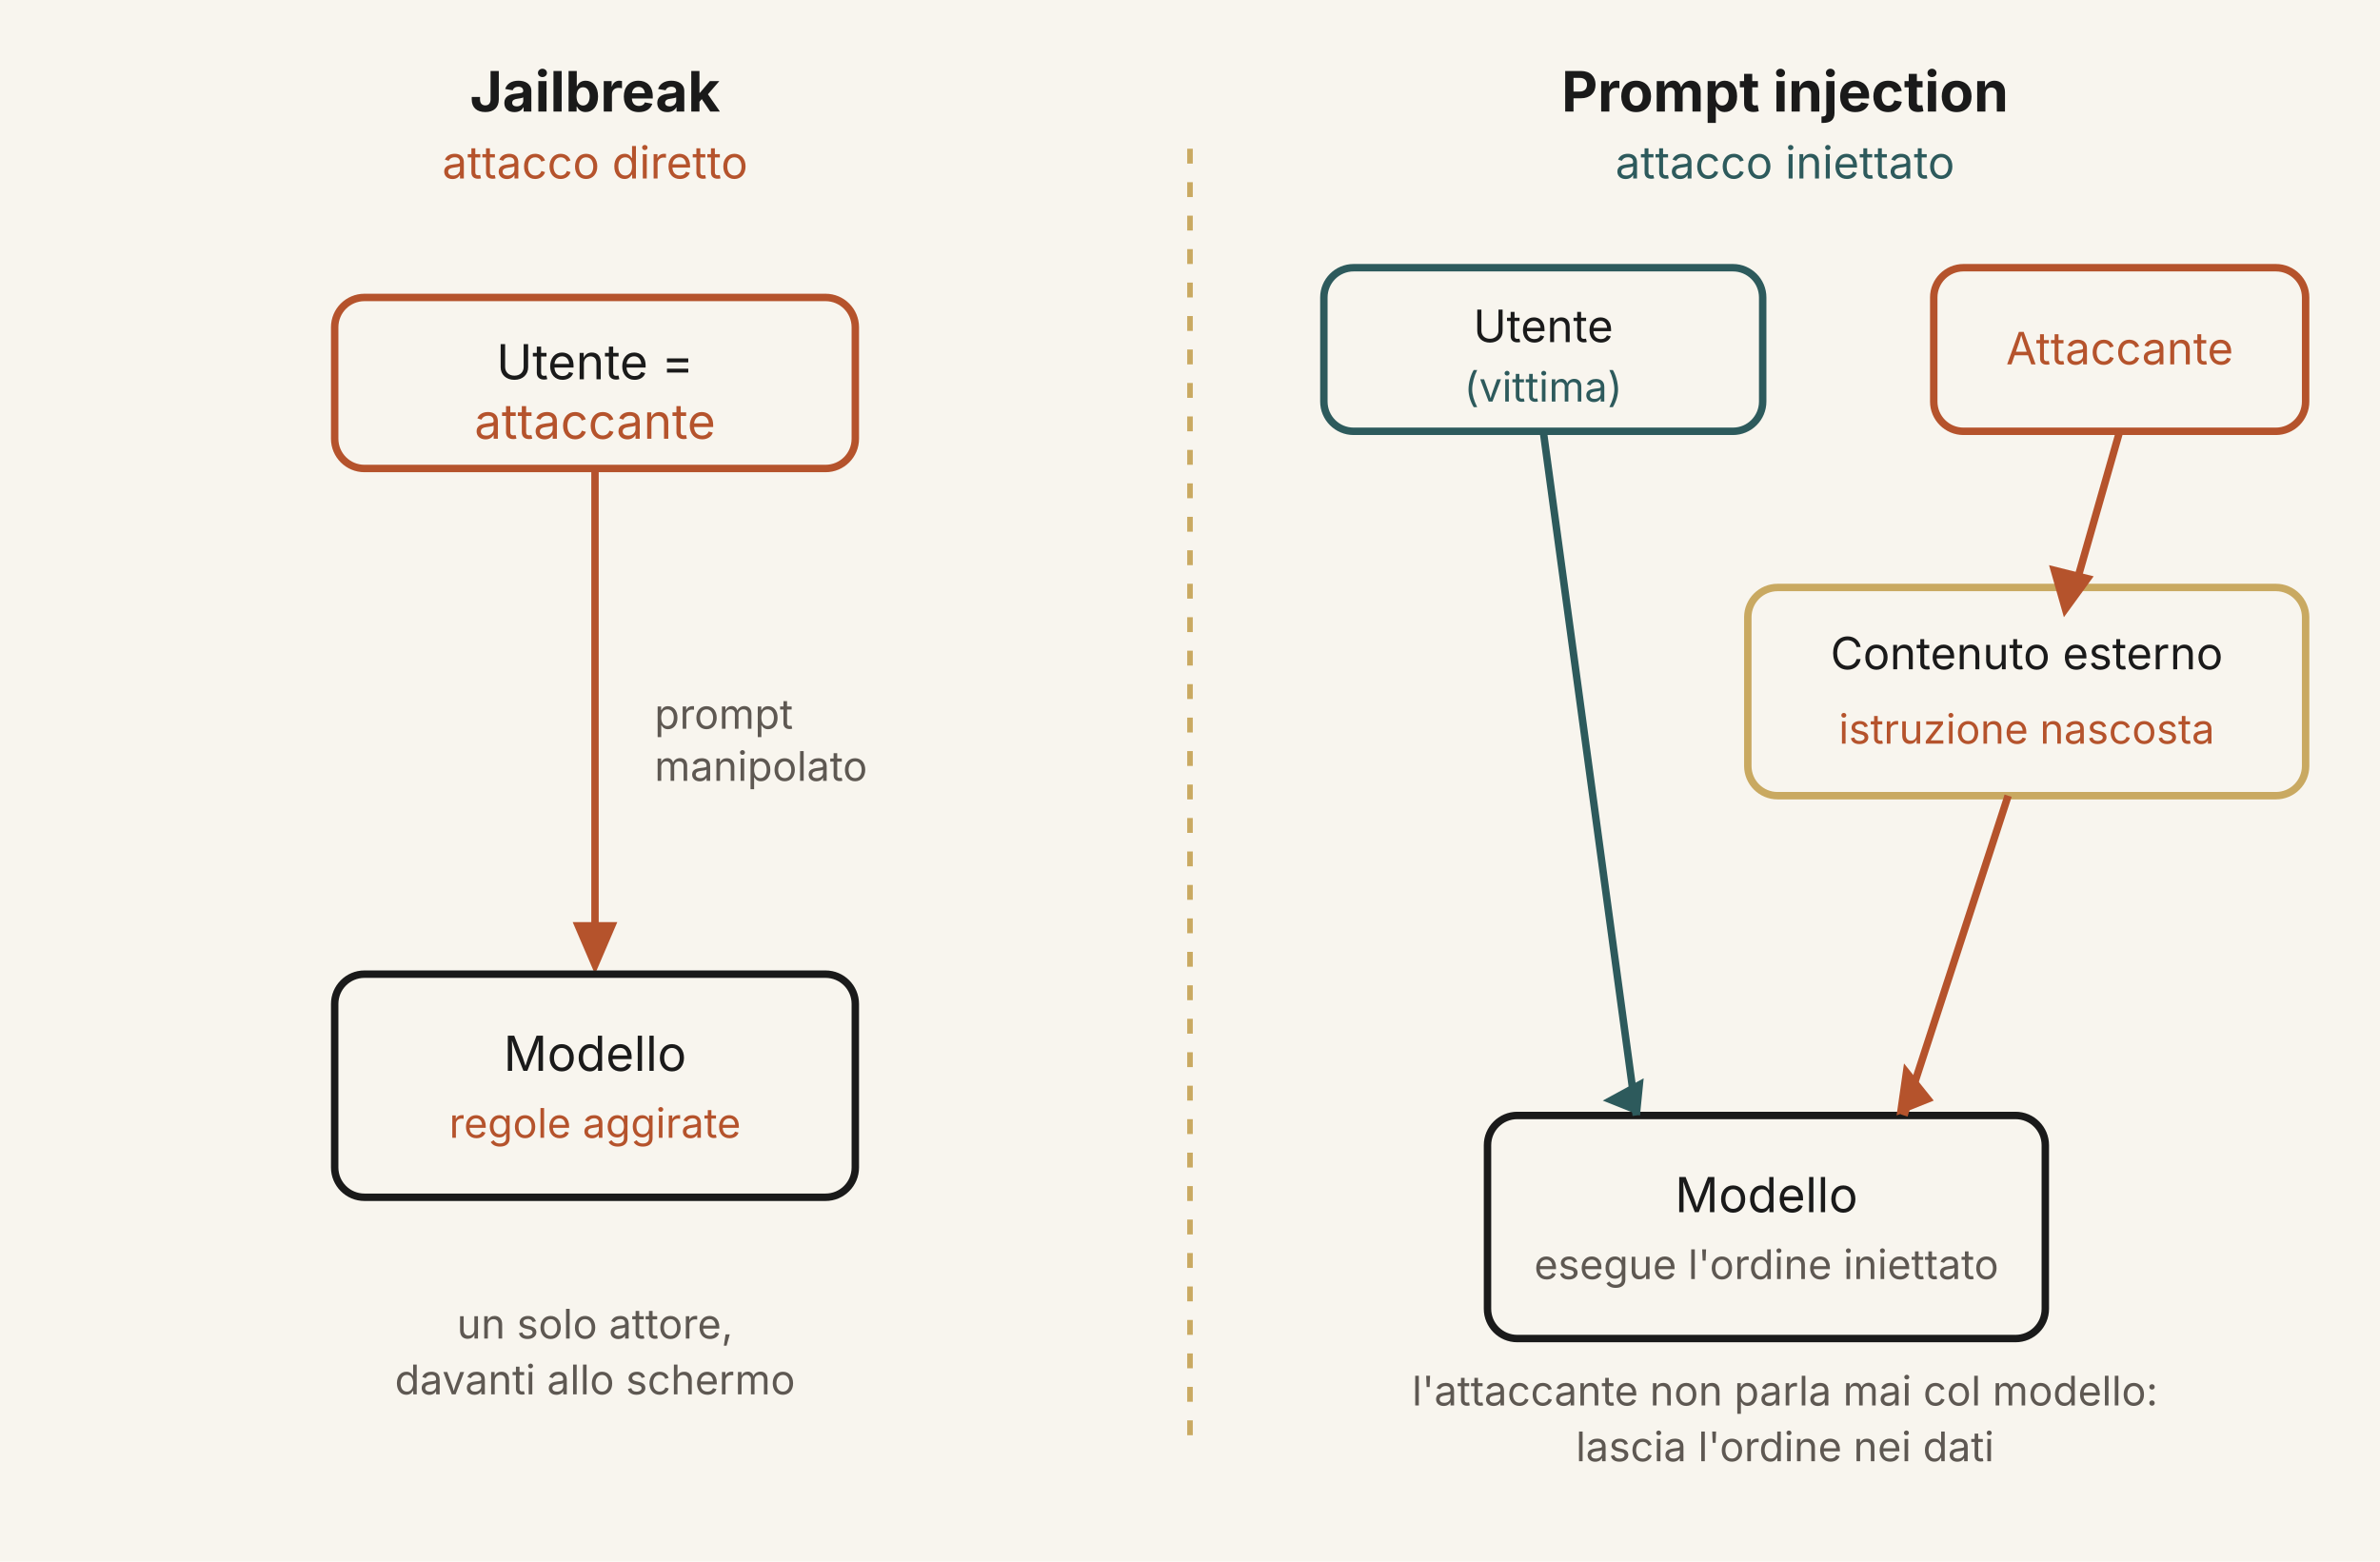
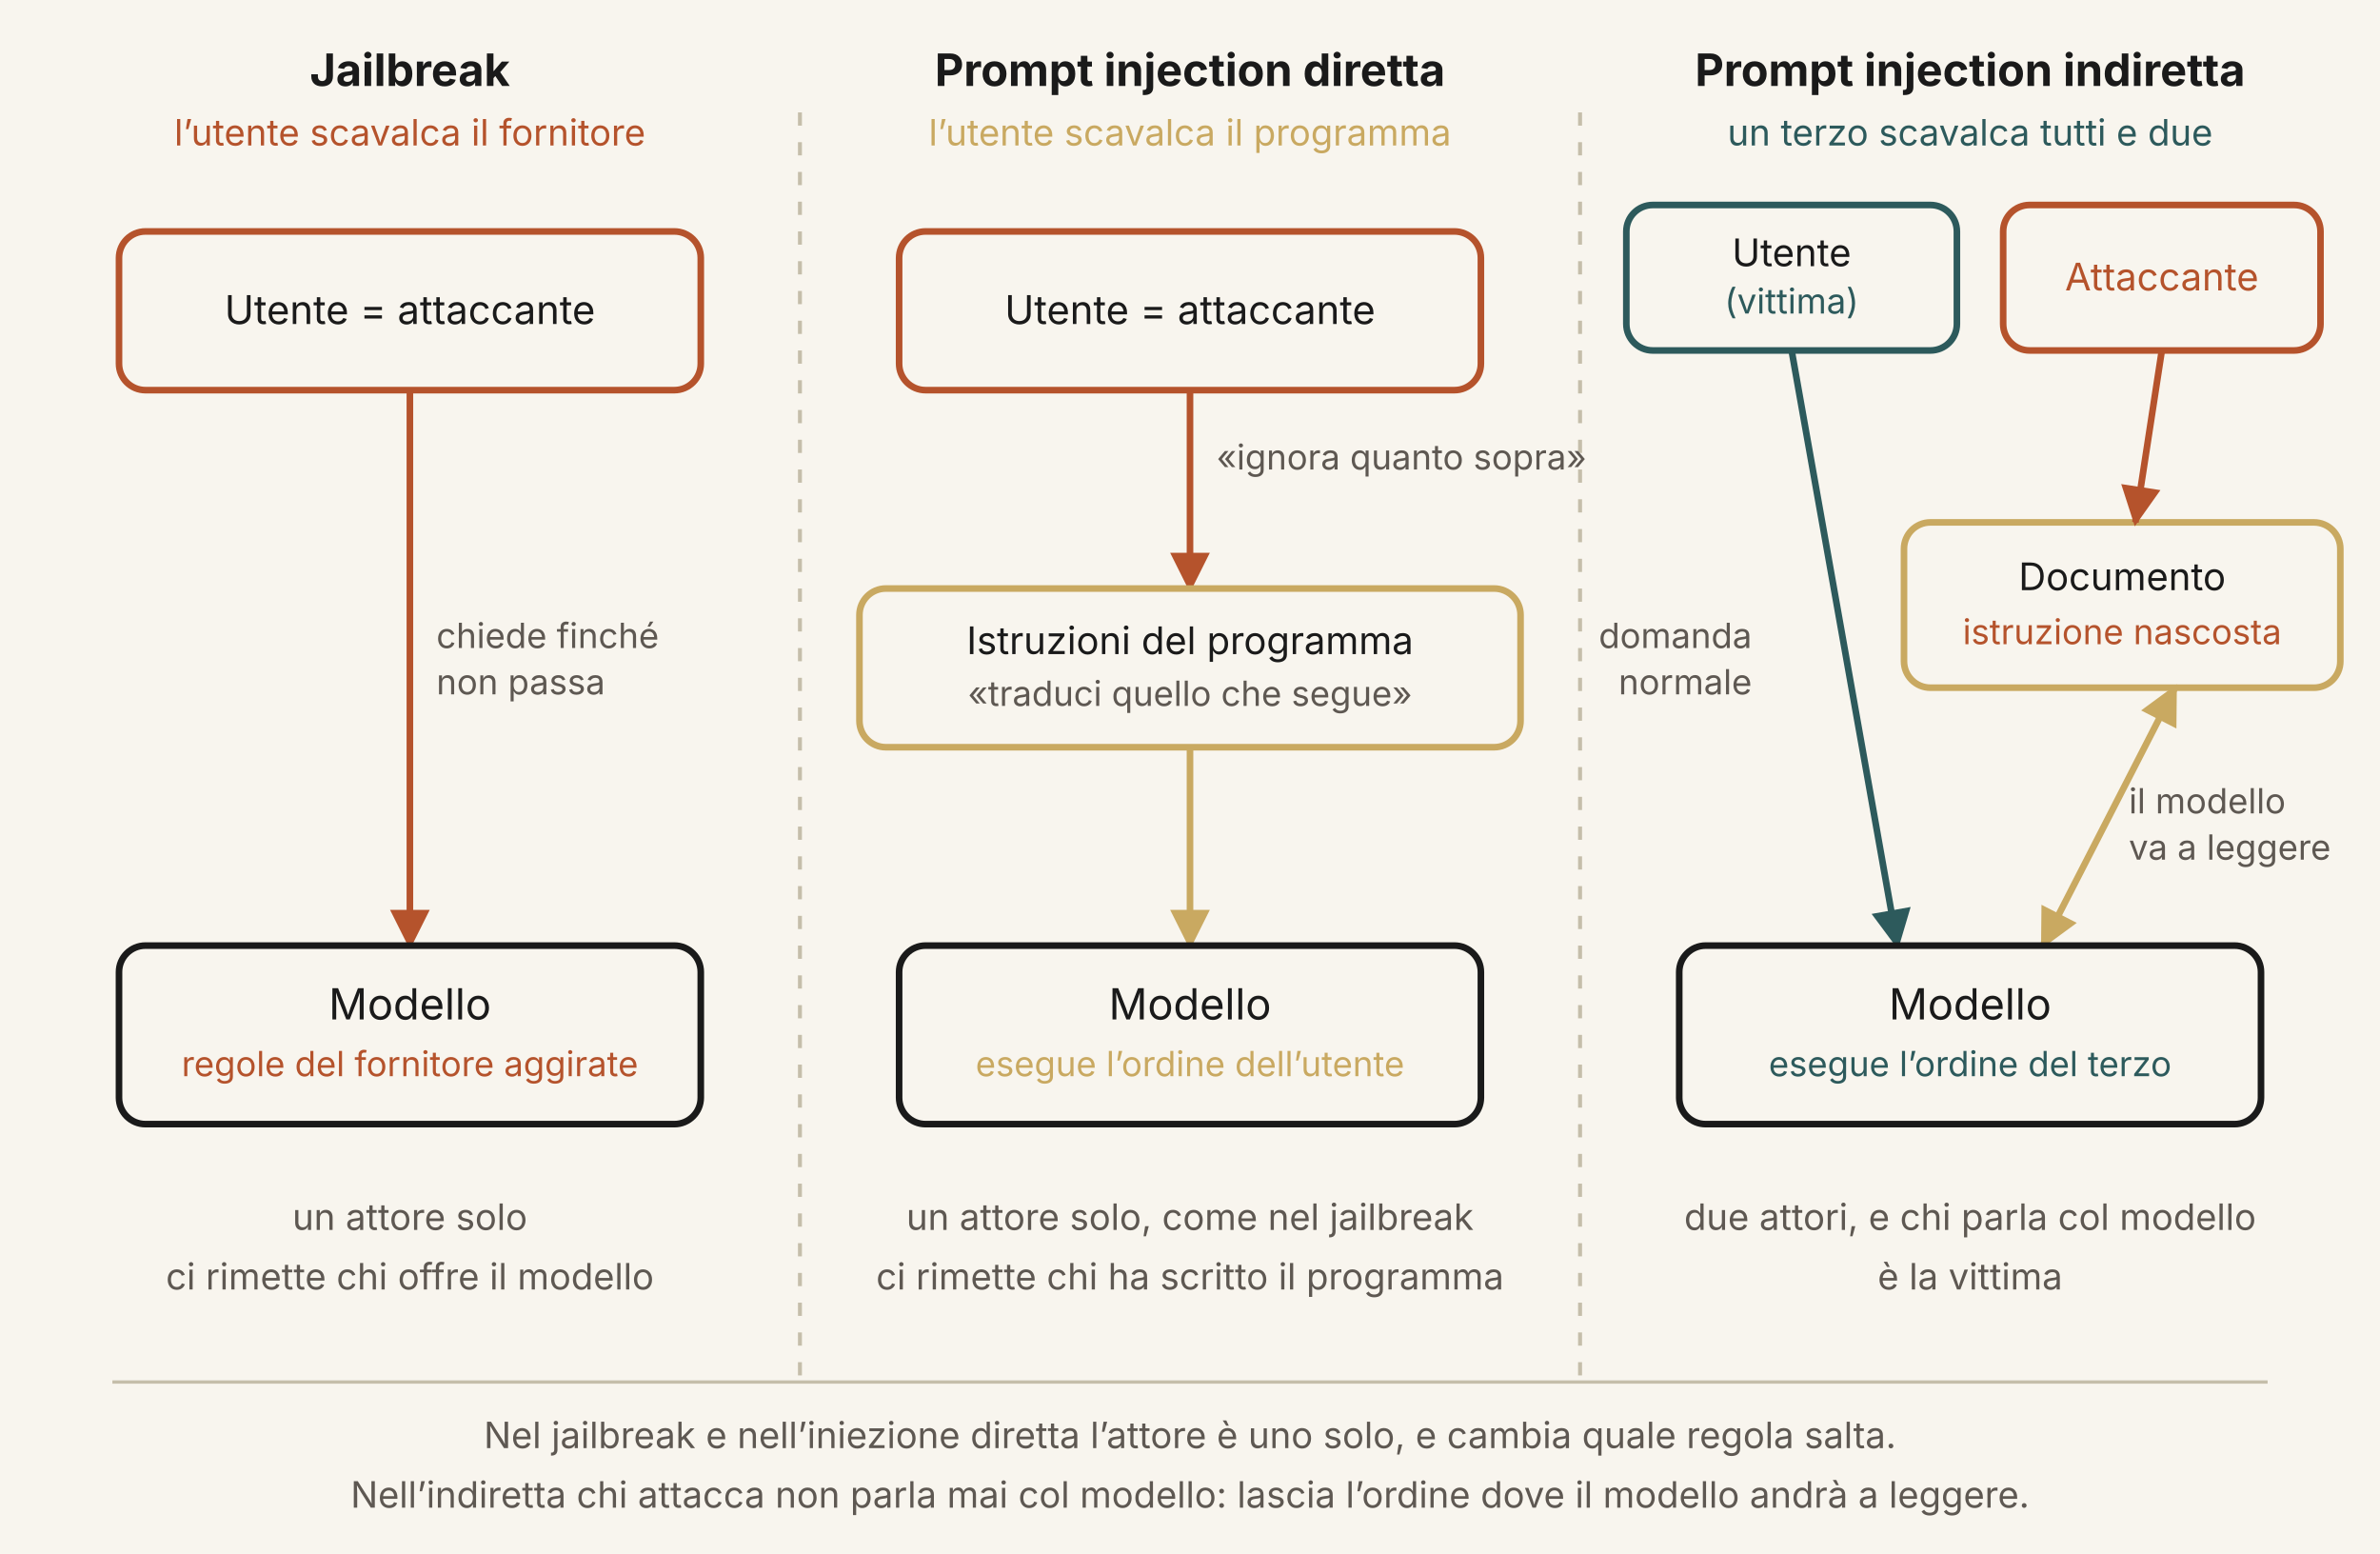
- <svg xmlns="http://www.w3.org/2000/svg" viewBox="0 0 640 420" width="100%" role="img" aria-label="Confronto tra jailbreak (attacco diretto) e prompt injection (attacco iniettato)">
-   <rect x="0" y="0" width="640" height="420" fill="#F8F5EE" />
-   <line x1="320" y1="40" x2="320" y2="390" stroke="#C9A961" stroke-width="1.5" stroke-dasharray="4 5" />
-   <text x="160" y="30" text-anchor="middle" font-family="Inter, system-ui, sans-serif" font-size="15" font-weight="bold" fill="#1A1A1A">Jailbreak</text>
-   <text x="160" y="48" text-anchor="middle" font-family="Inter, system-ui, sans-serif" font-size="12" fill="#B5532C">attacco diretto</text>
-   <text x="480" y="30" text-anchor="middle" font-family="Inter, system-ui, sans-serif" font-size="15" font-weight="bold" fill="#1A1A1A">Prompt injection</text>
-   <text x="480" y="48" text-anchor="middle" font-family="Inter, system-ui, sans-serif" font-size="12" fill="#2D5A5C">attacco iniettato</text>
-   <rect x="90" y="80" width="140" height="46" rx="8" fill="#F8F5EE" stroke="#B5532C" stroke-width="2" />
-   <text x="160" y="102" text-anchor="middle" font-family="Inter, system-ui, sans-serif" font-size="13" fill="#1A1A1A">Utente =</text>
-   <text x="160" y="118" text-anchor="middle" font-family="Inter, system-ui, sans-serif" font-size="13" fill="#B5532C">attaccante</text>
-   <line x1="160" y1="126" x2="160" y2="252" stroke="#B5532C" stroke-width="2" />
-   <polygon points="160,262 154,248 166,248" fill="#B5532C" />
-   <text x="176" y="196" text-anchor="start" font-family="Inter, system-ui, sans-serif" font-size="11" fill="#5E5852">prompt</text>
-   <text x="176" y="210" text-anchor="start" font-family="Inter, system-ui, sans-serif" font-size="11" fill="#5E5852">manipolato</text>
-   <rect x="90" y="262" width="140" height="60" rx="8" fill="#F8F5EE" stroke="#1A1A1A" stroke-width="2" />
-   <text x="160" y="288" text-anchor="middle" font-family="Inter, system-ui, sans-serif" font-size="13" fill="#1A1A1A">Modello</text>
-   <text x="160" y="306" text-anchor="middle" font-family="Inter, system-ui, sans-serif" font-size="11" fill="#B5532C">regole aggirate</text>
-   <text x="160" y="360" text-anchor="middle" font-family="Inter, system-ui, sans-serif" font-size="11" fill="#5E5852">un solo attore,</text>
-   <text x="160" y="375" text-anchor="middle" font-family="Inter, system-ui, sans-serif" font-size="11" fill="#5E5852">davanti allo schermo</text>
-   <rect x="356" y="72" width="118" height="44" rx="8" fill="#F8F5EE" stroke="#2D5A5C" stroke-width="2" />
-   <text x="415" y="92" text-anchor="middle" font-family="Inter, system-ui, sans-serif" font-size="12" fill="#1A1A1A">Utente</text>
-   <text x="415" y="108" text-anchor="middle" font-family="Inter, system-ui, sans-serif" font-size="11" fill="#2D5A5C">(vittima)</text>
-   <rect x="520" y="72" width="100" height="44" rx="8" fill="#F8F5EE" stroke="#B5532C" stroke-width="2" />
-   <text x="570" y="98" text-anchor="middle" font-family="Inter, system-ui, sans-serif" font-size="12" fill="#B5532C">Attaccante</text>
-   <rect x="470" y="158" width="150" height="56" rx="8" fill="#F8F5EE" stroke="#C9A961" stroke-width="2" />
-   <text x="545" y="180" text-anchor="middle" font-family="Inter, system-ui, sans-serif" font-size="12" fill="#1A1A1A">Contenuto esterno</text>
-   <text x="545" y="200" text-anchor="middle" font-family="Inter, system-ui, sans-serif" font-size="11" fill="#B5532C">istruzione nascosta</text>
-   <rect x="400" y="300" width="150" height="60" rx="8" fill="#F8F5EE" stroke="#1A1A1A" stroke-width="2" />
-   <text x="475" y="326" text-anchor="middle" font-family="Inter, system-ui, sans-serif" font-size="13" fill="#1A1A1A">Modello</text>
-   <text x="475" y="344" text-anchor="middle" font-family="Inter, system-ui, sans-serif" font-size="11" fill="#5E5852">esegue l'ordine iniettato</text>
-   <line x1="570" y1="116" x2="558" y2="158" stroke="#B5532C" stroke-width="2" />
-   <polygon points="555,166 551,152 563,155" fill="#B5532C" />
-   <line x1="415" y1="116" x2="440" y2="300" stroke="#2D5A5C" stroke-width="2" />
-   <polygon points="441,300 431,296 442,290" fill="#2D5A5C" />
-   <line x1="540" y1="214" x2="512" y2="300" stroke="#B5532C" stroke-width="2" />
-   <polygon points="510,300 512,286 520,296" fill="#B5532C" />
-   <text x="480" y="378" text-anchor="middle" font-family="Inter, system-ui, sans-serif" font-size="11" fill="#5E5852">l'attaccante non parla mai col modello:</text>
-   <text x="480" y="393" text-anchor="middle" font-family="Inter, system-ui, sans-serif" font-size="11" fill="#5E5852">lascia l'ordine nei dati</text>
+ <svg xmlns="http://www.w3.org/2000/svg" viewBox="0 0 720 470" width="100%" role="img" aria-label="Tre schemi affiancati. A sinistra il jailbreak: una scatola sola, «utente uguale attaccante», con una freccia che scende al modello, e sotto la riga «ci rimette chi offre il modello». In mezzo la prompt injection diretta: lo stesso attore solo, ma fra lui e il modello c'e' una scatola con le istruzioni del programma, «traduci quello che segue», che il suo «ignora quanto sopra» scavalca; ci rimette chi ha scritto il programma. A destra la prompt injection indiretta: due scatole in alto, l'utente vittima e un attaccante distinto; l'attaccante nasconde un'istruzione dentro un documento, l'utente manda al modello una domanda normale, e una freccia a due punte fra documento e modello dice che e' il modello ad andare a leggere e a portarsi il testo in contesto. L'attaccante non parla mai col modello.">
+   <defs>
+     <marker id="fB5532C" viewBox="0 0 10 10" refX="9" refY="5" markerWidth="6" markerHeight="6" orient="auto-start-reverse">
+       <path d="M0,0 L10,5 L0,10 z" fill="#B5532C" />
+     </marker>
+     <marker id="f2D5A5C" viewBox="0 0 10 10" refX="9" refY="5" markerWidth="6" markerHeight="6" orient="auto-start-reverse">
+       <path d="M0,0 L10,5 L0,10 z" fill="#2D5A5C" />
+     </marker>
+     <marker id="fC9A961" viewBox="0 0 10 10" refX="9" refY="5" markerWidth="6" markerHeight="6" orient="auto-start-reverse">
+       <path d="M0,0 L10,5 L0,10 z" fill="#C9A961" />
+     </marker>
+   </defs>
+   <rect x="0" y="0" width="720" height="470" fill="#F8F5EE" />
+   <line x1="242" y1="34" x2="242" y2="418" stroke="#C5BEAA" stroke-width="1.2" stroke-dasharray="4 5" />
+   <line x1="478" y1="34" x2="478" y2="418" stroke="#C5BEAA" stroke-width="1.2" stroke-dasharray="4 5" />
+   <text x="124" y="26" text-anchor="middle" font-family="Inter, system-ui, sans-serif" font-size="13.5" fill="#1A1A1A" font-weight="bold">Jailbreak</text>
+   <text x="124" y="44" text-anchor="middle" font-family="Inter, system-ui, sans-serif" font-size="11" fill="#B5532C">l’utente scavalca il fornitore</text>
+   <text x="360" y="26" text-anchor="middle" font-family="Inter, system-ui, sans-serif" font-size="13.5" fill="#1A1A1A" font-weight="bold">Prompt injection diretta</text>
+   <text x="360" y="44" text-anchor="middle" font-family="Inter, system-ui, sans-serif" font-size="11" fill="#C9A961">l’utente scavalca il programma</text>
+   <text x="596" y="26" text-anchor="middle" font-family="Inter, system-ui, sans-serif" font-size="13.5" fill="#1A1A1A" font-weight="bold">Prompt injection indiretta</text>
+   <text x="596" y="44" text-anchor="middle" font-family="Inter, system-ui, sans-serif" font-size="11" fill="#2D5A5C">un terzo scavalca tutti e due</text>
+   <rect x="36.0" y="70" width="176" height="48" rx="8" fill="#F8F5EE" stroke="#B5532C" stroke-width="2" />
+   <text x="124" y="98.0" text-anchor="middle" font-family="Inter, system-ui, sans-serif" font-size="12" fill="#1A1A1A">Utente = attaccante</text>
+   <line x1="124" y1="118" x2="124" y2="286" stroke="#B5532C" stroke-width="2" marker-end="url(#fB5532C)" />
+   <text x="132.0" y="196.0" text-anchor="start" font-family="Inter, system-ui, sans-serif" font-size="10.5" fill="#5E5852">chiede finché</text>
+   <text x="132.0" y="210.0" text-anchor="start" font-family="Inter, system-ui, sans-serif" font-size="10.5" fill="#5E5852">non passa</text>
+   <rect x="36.0" y="286" width="176" height="54" rx="8" fill="#F8F5EE" stroke="#1A1A1A" stroke-width="2" />
+   <text x="124" y="308.333" text-anchor="middle" font-family="Inter, system-ui, sans-serif" font-size="13" fill="#1A1A1A">Modello</text>
+   <text x="124" y="325.5" text-anchor="middle" font-family="Inter, system-ui, sans-serif" font-size="10.5" fill="#B5532C">regole del fornitore aggirate</text>
+   <text x="124" y="372" text-anchor="middle" font-family="Inter, system-ui, sans-serif" font-size="11" fill="#5E5852">un attore solo</text>
+   <text x="124" y="390" text-anchor="middle" font-family="Inter, system-ui, sans-serif" font-size="11" fill="#5E5852">ci rimette chi offre il modello</text>
+   <rect x="272.0" y="70" width="176" height="48" rx="8" fill="#F8F5EE" stroke="#B5532C" stroke-width="2" />
+   <text x="360" y="98.0" text-anchor="middle" font-family="Inter, system-ui, sans-serif" font-size="12" fill="#1A1A1A">Utente = attaccante</text>
+   <line x1="360" y1="118" x2="360" y2="178" stroke="#B5532C" stroke-width="2" marker-end="url(#fB5532C)" />
+   <text x="368.0" y="142.0" text-anchor="start" font-family="Inter, system-ui, sans-serif" font-size="10.5" fill="#5E5852">«ignora quanto sopra»</text>
+   <rect x="260.0" y="178" width="200" height="48" rx="8" fill="#F8F5EE" stroke="#C9A961" stroke-width="2" />
+   <text x="360" y="197.833" text-anchor="middle" font-family="Inter, system-ui, sans-serif" font-size="11.5" fill="#1A1A1A">Istruzioni del programma</text>
+   <text x="360" y="213.5" text-anchor="middle" font-family="Inter, system-ui, sans-serif" font-size="10.5" fill="#5E5852">«traduci quello che segue»</text>
+   <line x1="360" y1="226" x2="360" y2="286" stroke="#C9A961" stroke-width="2" marker-end="url(#fC9A961)" />
+   <rect x="272.0" y="286" width="176" height="54" rx="8" fill="#F8F5EE" stroke="#1A1A1A" stroke-width="2" />
+   <text x="360" y="308.333" text-anchor="middle" font-family="Inter, system-ui, sans-serif" font-size="13" fill="#1A1A1A">Modello</text>
+   <text x="360" y="325.5" text-anchor="middle" font-family="Inter, system-ui, sans-serif" font-size="10.5" fill="#C9A961">esegue l’ordine dell’utente</text>
+   <text x="360" y="372" text-anchor="middle" font-family="Inter, system-ui, sans-serif" font-size="11" fill="#5E5852">un attore solo, come nel jailbreak</text>
+   <text x="360" y="390" text-anchor="middle" font-family="Inter, system-ui, sans-serif" font-size="11" fill="#5E5852">ci rimette chi ha scritto il programma</text>
+   <rect x="492.0" y="62" width="100" height="44" rx="8" fill="#F8F5EE" stroke="#2D5A5C" stroke-width="2" />
+   <text x="542" y="80.5" text-anchor="middle" font-family="Inter, system-ui, sans-serif" font-size="11.5" fill="#1A1A1A">Utente</text>
+   <text x="542" y="94.833" text-anchor="middle" font-family="Inter, system-ui, sans-serif" font-size="10.5" fill="#2D5A5C">(vittima)</text>
+   <rect x="606.0" y="62" width="96" height="44" rx="8" fill="#F8F5EE" stroke="#B5532C" stroke-width="2" />
+   <text x="654" y="87.833" text-anchor="middle" font-family="Inter, system-ui, sans-serif" font-size="11.5" fill="#B5532C">Attaccante</text>
+   <rect x="576.0" y="158" width="132" height="50" rx="8" fill="#F8F5EE" stroke="#C9A961" stroke-width="2" />
+   <text x="642" y="178.5" text-anchor="middle" font-family="Inter, system-ui, sans-serif" font-size="11.5" fill="#1A1A1A">Documento</text>
+   <text x="642" y="194.833" text-anchor="middle" font-family="Inter, system-ui, sans-serif" font-size="10.5" fill="#B5532C">istruzione nascosta</text>
+   <line x1="654" y1="106" x2="646" y2="158" stroke="#B5532C" stroke-width="2" marker-end="url(#fB5532C)" />
+   <line x1="542" y1="106" x2="574" y2="286" stroke="#2D5A5C" stroke-width="2" marker-end="url(#f2D5A5C)" />
+   <text x="530" y="196" text-anchor="end" font-family="Inter, system-ui, sans-serif" font-size="10.5" fill="#5E5852">domanda</text>
+   <text x="530" y="210" text-anchor="end" font-family="Inter, system-ui, sans-serif" font-size="10.5" fill="#5E5852">normale</text>
+   <line x1="658" y1="208" x2="618" y2="286" stroke="#C9A961" stroke-width="2" marker-end="url(#fC9A961)" marker-start="url(#fC9A961)" />
+   <text x="644" y="246" text-anchor="start" font-family="Inter, system-ui, sans-serif" font-size="10.5" fill="#5E5852">il modello</text>
+   <text x="644" y="260" text-anchor="start" font-family="Inter, system-ui, sans-serif" font-size="10.5" fill="#5E5852">va a leggere</text>
+   <rect x="508.0" y="286" width="176" height="54" rx="8" fill="#F8F5EE" stroke="#1A1A1A" stroke-width="2" />
+   <text x="596" y="308.333" text-anchor="middle" font-family="Inter, system-ui, sans-serif" font-size="13" fill="#1A1A1A">Modello</text>
+   <text x="596" y="325.5" text-anchor="middle" font-family="Inter, system-ui, sans-serif" font-size="10.5" fill="#2D5A5C">esegue l’ordine del terzo</text>
+   <text x="596" y="372" text-anchor="middle" font-family="Inter, system-ui, sans-serif" font-size="11" fill="#5E5852">due attori, e chi parla col modello</text>
+   <text x="596" y="390" text-anchor="middle" font-family="Inter, system-ui, sans-serif" font-size="11" fill="#5E5852">è la vittima</text>
+   <line x1="34" y1="418" x2="686" y2="418" stroke="#C5BEAA" stroke-width="1" />
+   <text x="360.0" y="438" text-anchor="middle" font-family="Inter, system-ui, sans-serif" font-size="11" fill="#5E5852">Nel jailbreak e nell’iniezione diretta l’attore è uno solo, e cambia quale regola salta.</text>
+   <text x="360.0" y="456" text-anchor="middle" font-family="Inter, system-ui, sans-serif" font-size="11" fill="#5E5852">Nell’indiretta chi attacca non parla mai col modello: lascia l’ordine dove il modello andrà a leggere.</text>
</svg>
